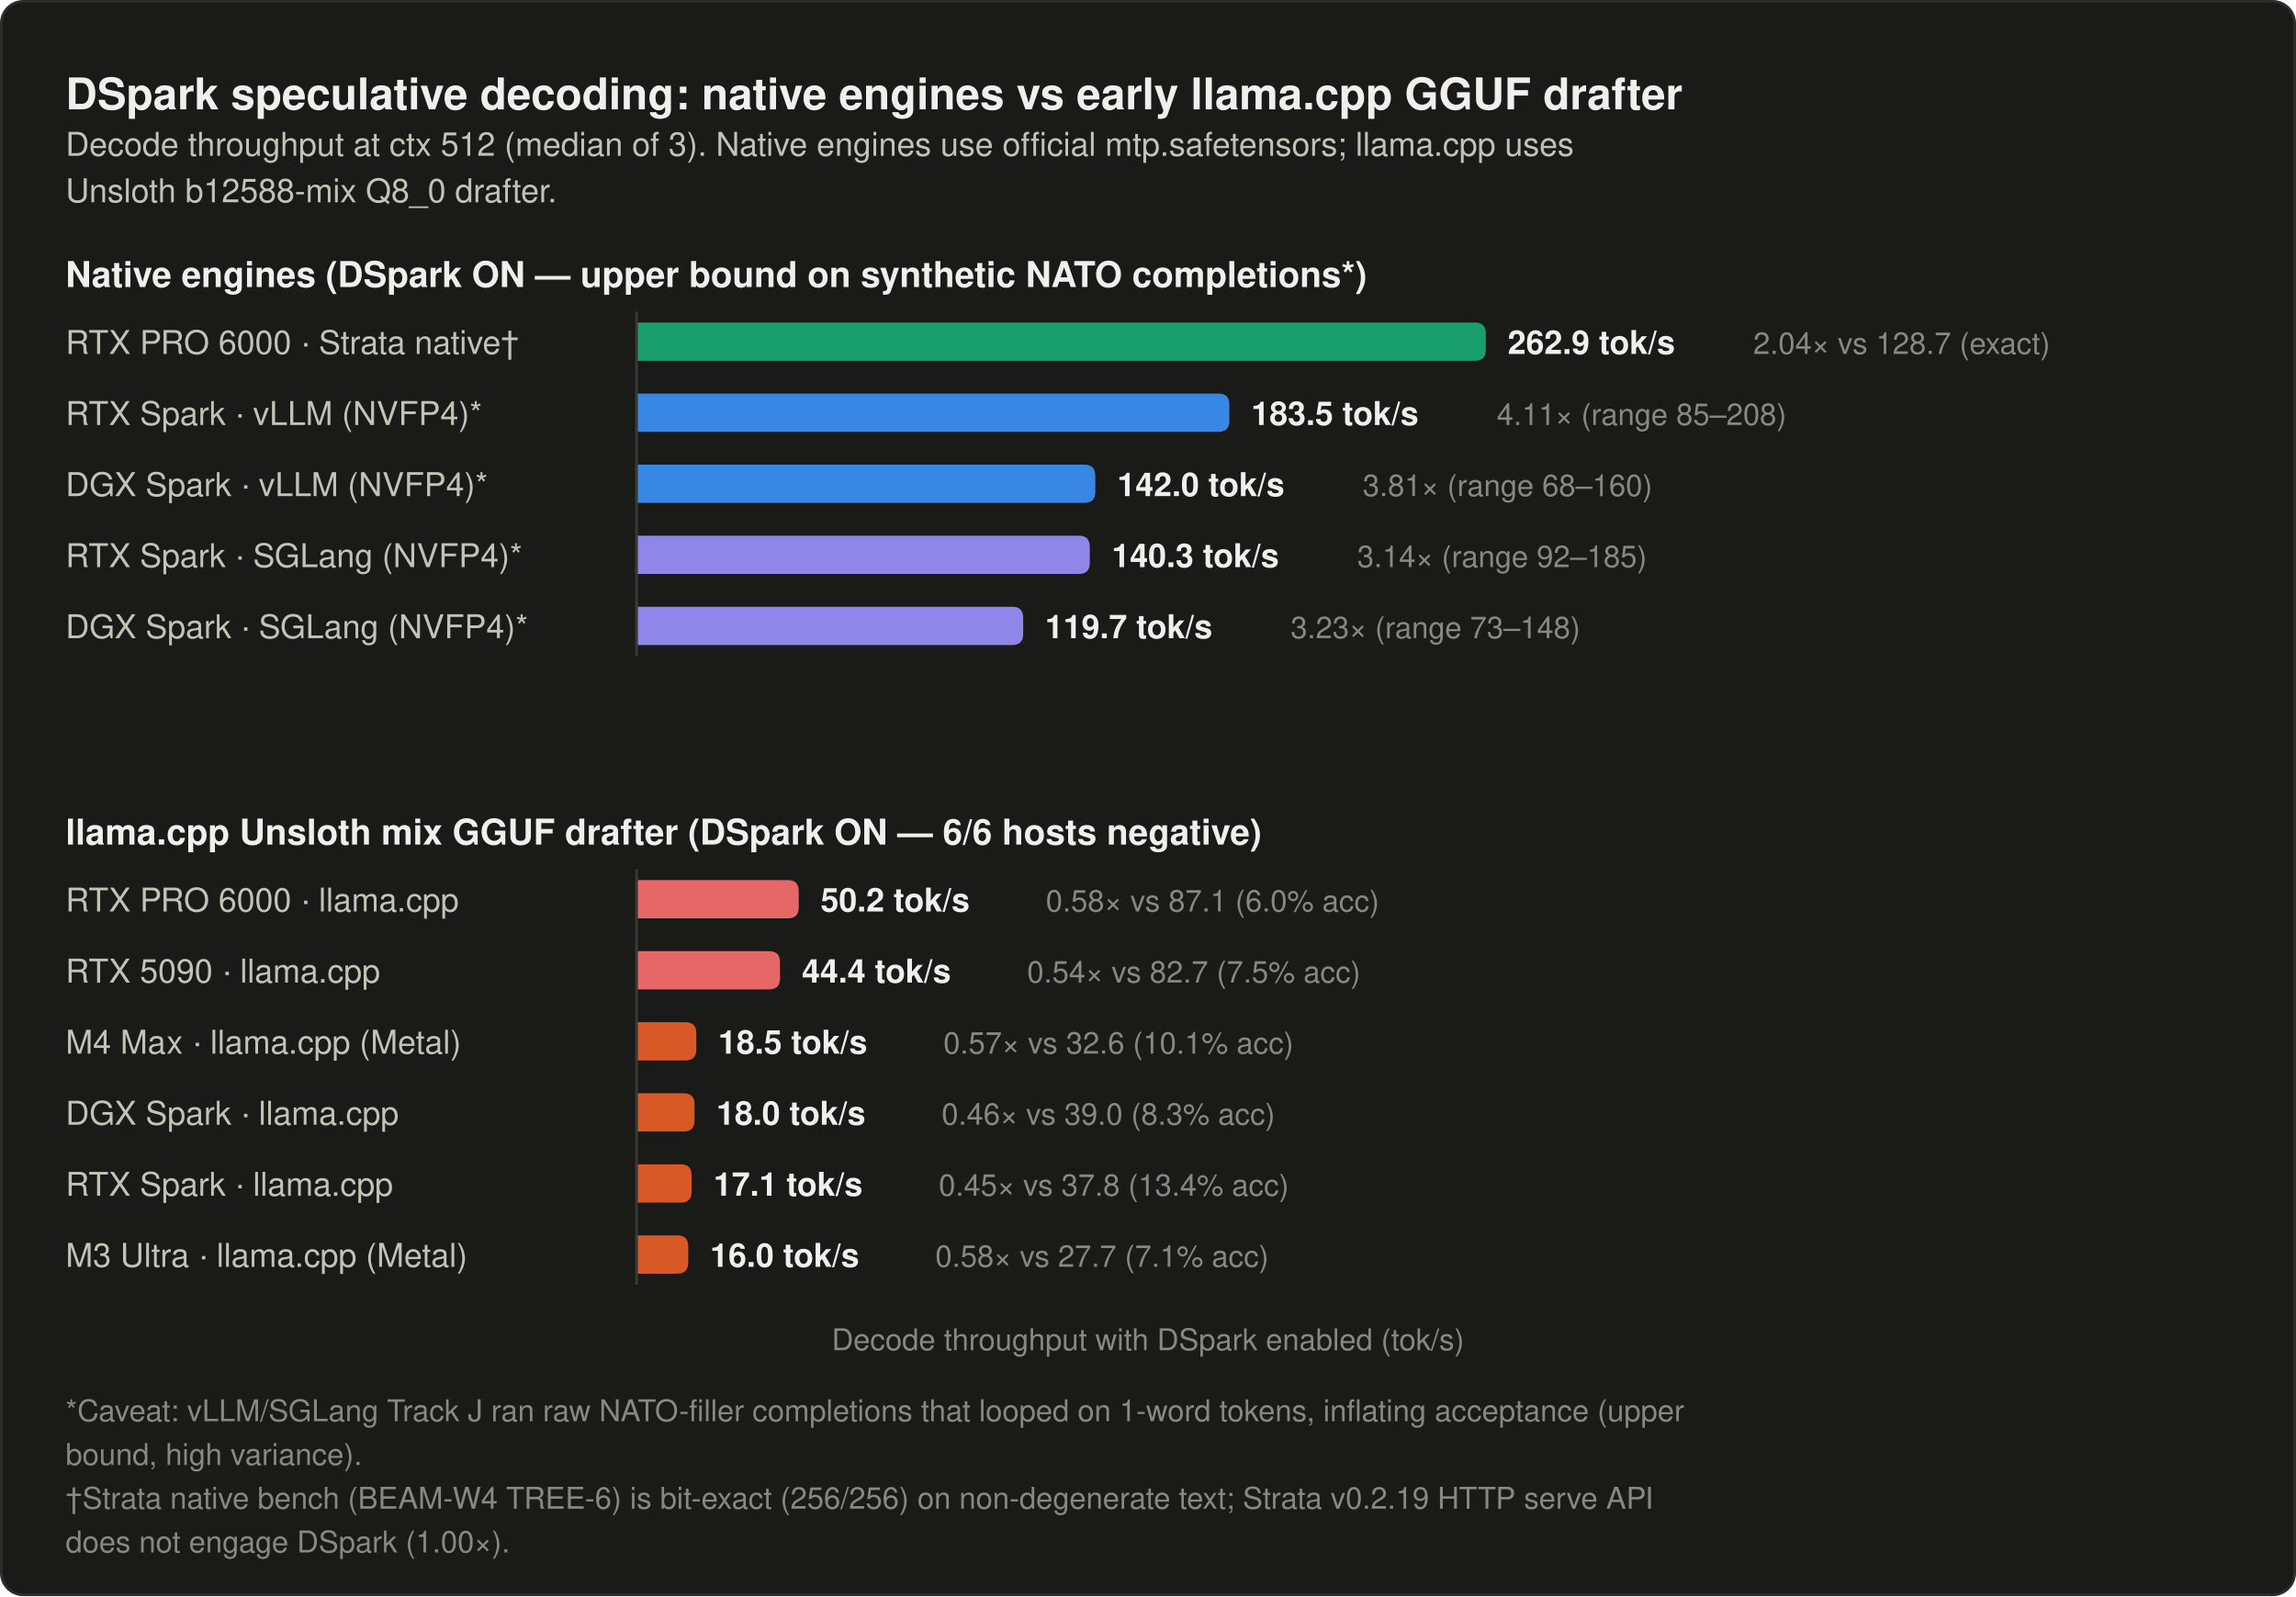
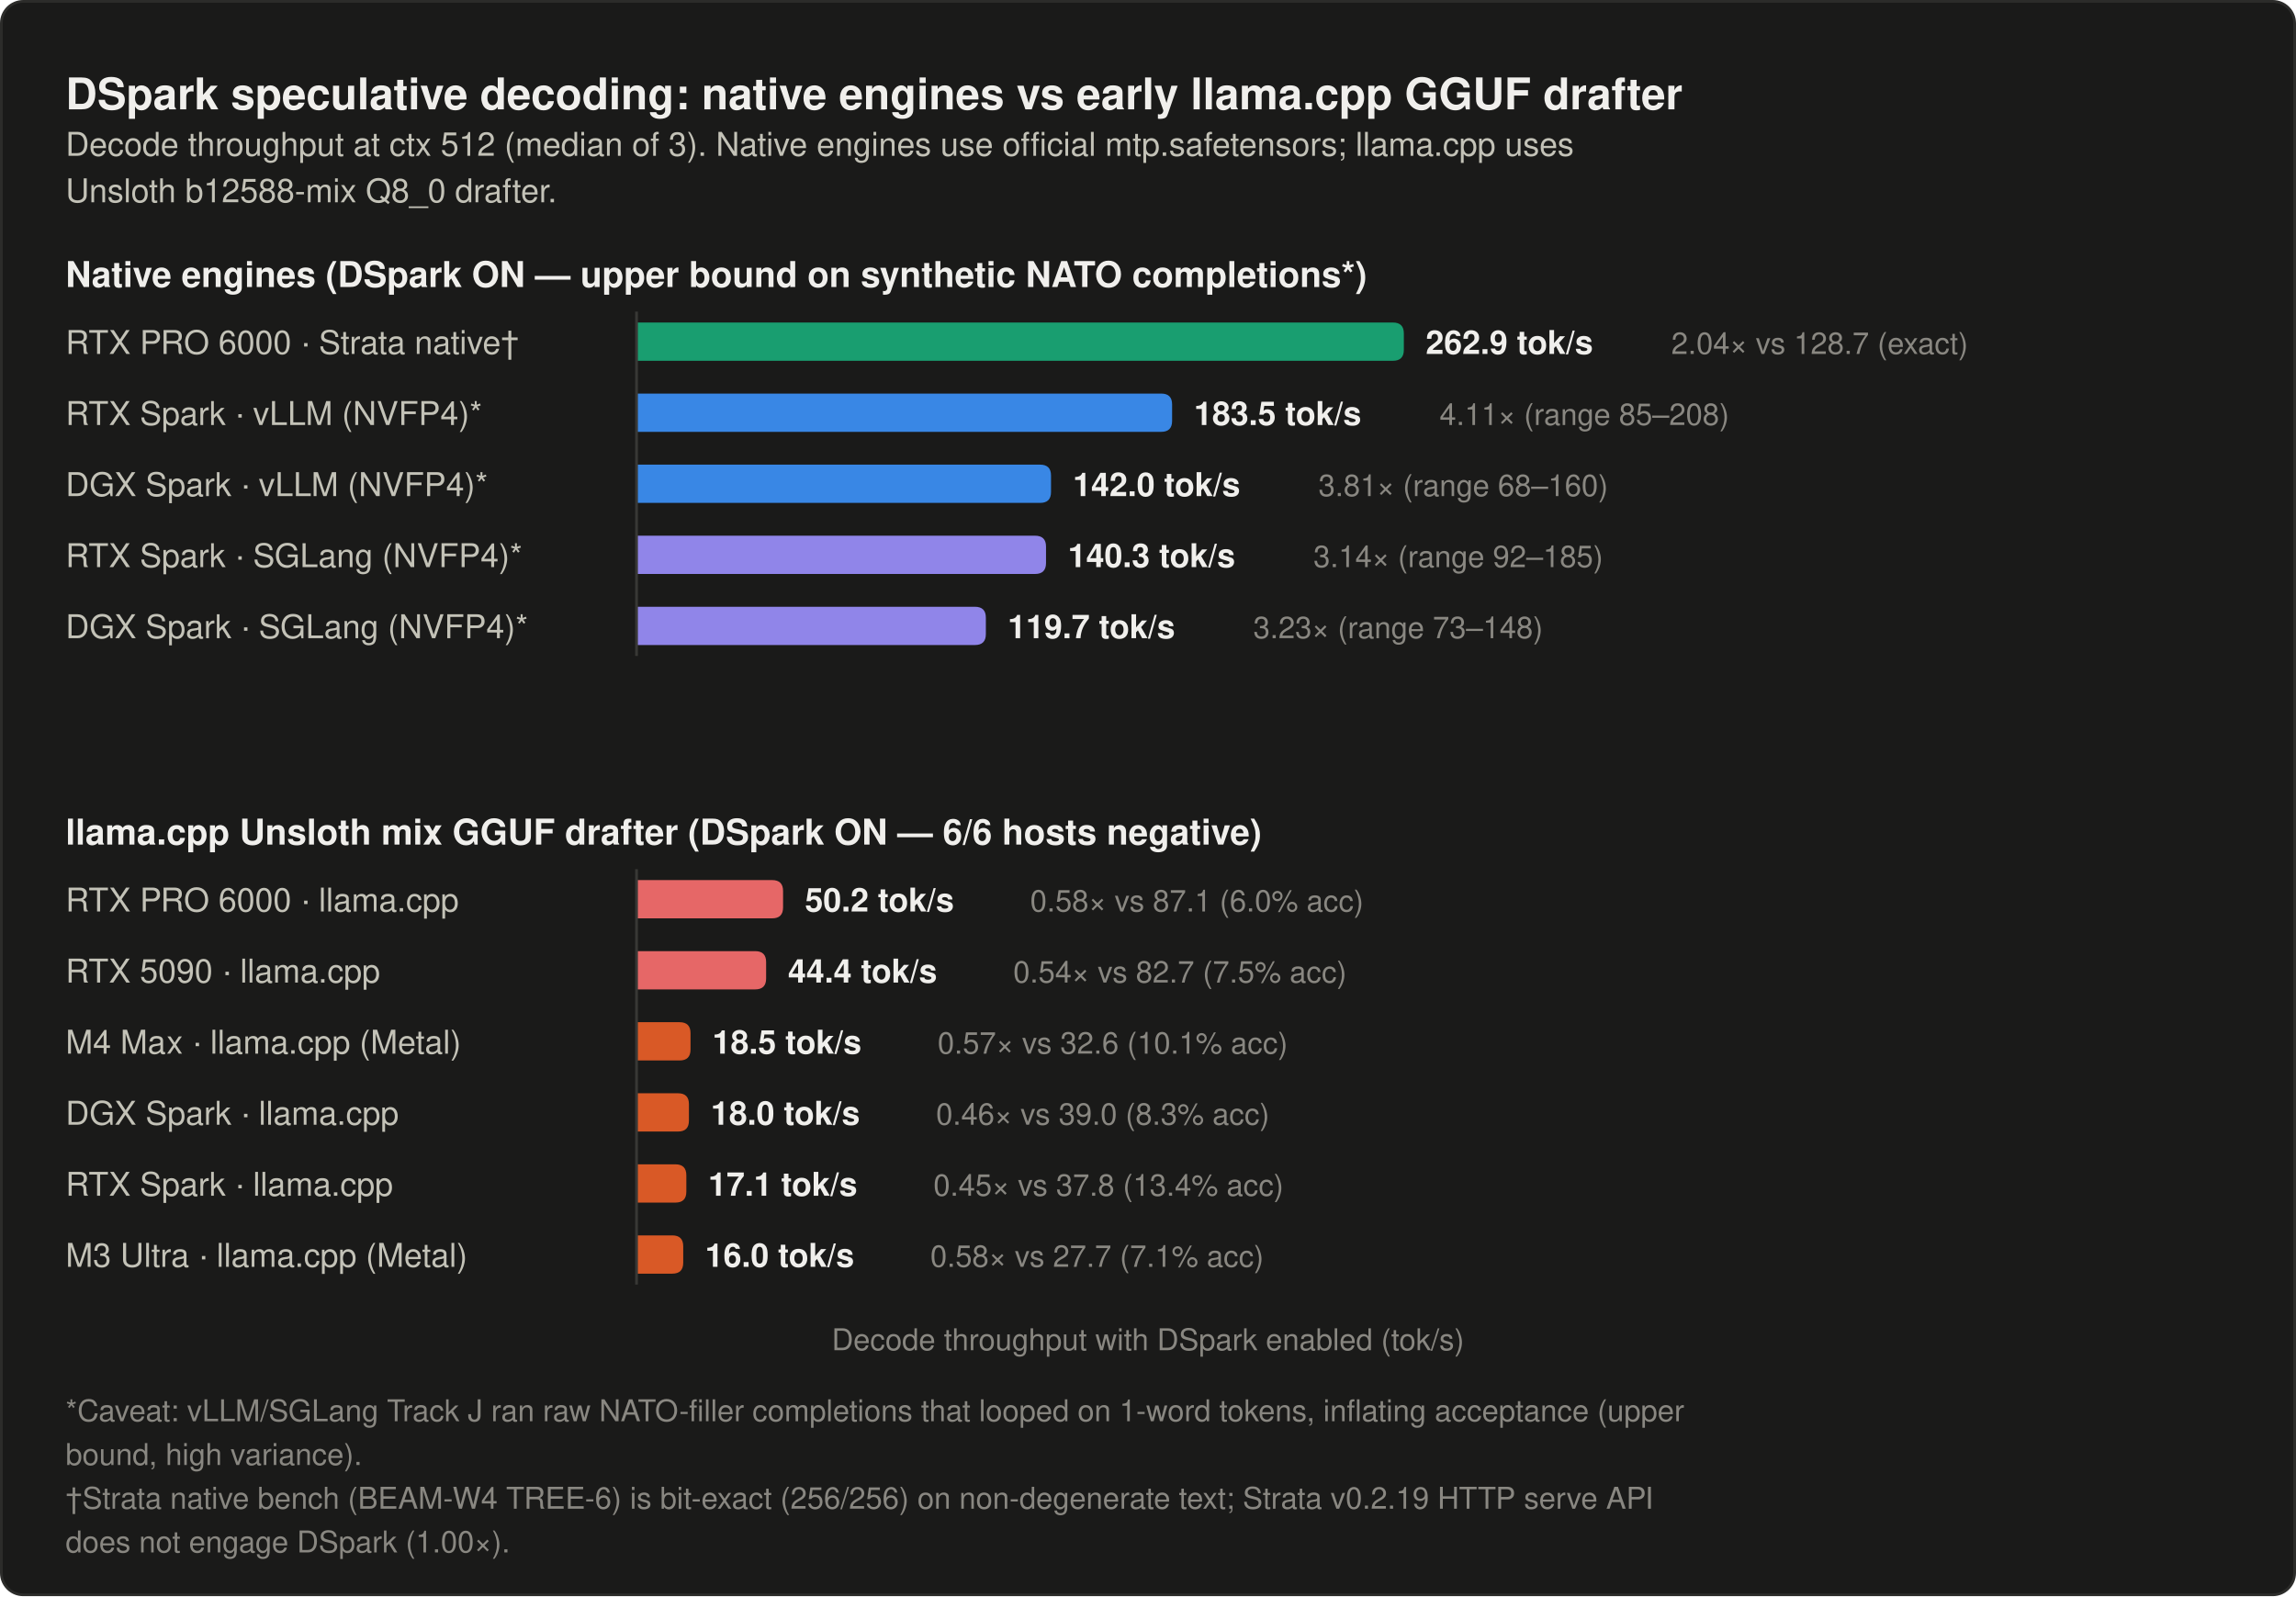
<svg xmlns="http://www.w3.org/2000/svg" width="840" height="584" viewBox="0 0 840 584" role="img" aria-label="DSpark speculative decoding: native engines vs early llama.cpp GGUF drafter Decode throughput at ctx 512 (median of 3). Native engines use official mtp.safetensors; llama.cpp uses Unsloth b12588-mix Q8_0 drafter." font-family="system-ui, -apple-system, 'Segoe UI', Helvetica, Arial, sans-serif" data-x-scale="linear" data-y-scale="linear">
  <rect x="0.5" y="0.5" width="839" height="583" fill="#1a1a19" rx="8" stroke="#2c2c2a" stroke-width="1" />
  <text x="24" y="40" font-size="16" fill="#f0efec" font-weight="600">DSpark speculative decoding: native engines vs early llama.cpp GGUF drafter</text>
  <text x="24" y="57" font-size="12" fill="#c3c2b7">Decode throughput at ctx 512 (median of 3). Native engines use official mtp.safetensors; llama.cpp uses</text>
  <text x="24" y="74" font-size="12" fill="#c3c2b7">Unsloth b12588-mix Q8_0 drafter.</text>
  <text x="24" y="105" font-size="13" fill="#f0efec" font-weight="600">Native engines (DSpark ON — upper bound on synthetic NATO completions*)</text>
  <text x="24" y="129.5" font-size="12" fill="#c3c2b7">RTX PRO 6000 · Strata native†</text>
-   <path d="M232.88,118 H539.6 Q543.6,118 543.6,122 V128 Q543.6,132 539.6,132 H232.88 Z" fill="#199e70" />
-   <text x="551.6" y="129.5" font-size="12" fill="#f0efec" font-weight="600">262.9 tok/s</text>
-   <text x="641.44" y="129.5" font-size="11" fill="#898781">2.04× vs 128.7 (exact)</text>
+   <path d="M232.88,118 H509.6 Q513.6,118 513.6,122 V128 Q513.6,132 509.6,132 H232.88 Z" fill="#199e70" />
+   <text x="521.6" y="129.5" font-size="12" fill="#f0efec" font-weight="600">262.9 tok/s</text>
+   <text x="611.44" y="129.5" font-size="11" fill="#898781">2.04× vs 128.7 (exact)</text>
  <text x="24" y="155.5" font-size="12" fill="#c3c2b7">RTX Spark · vLLM (NVFP4)*</text>
-   <path d="M232.88,144 H445.76 Q449.76,144 449.76,148 V154 Q449.76,158 445.76,158 H232.88 Z" fill="#3987e5" />
-   <text x="457.76" y="155.5" font-size="12" fill="#f0efec" font-weight="600">183.5 tok/s</text>
-   <text x="547.6" y="155.5" font-size="11" fill="#898781">4.11× (range 85–208)</text>
+   <path d="M232.88,144 H424.82 Q428.82,144 428.82,148 V154 Q428.82,158 424.82,158 H232.88 Z" fill="#3987e5" />
+   <text x="436.82" y="155.5" font-size="12" fill="#f0efec" font-weight="600">183.5 tok/s</text>
+   <text x="526.66" y="155.5" font-size="11" fill="#898781">4.11× (range 85–208)</text>
  <text x="24" y="181.5" font-size="12" fill="#c3c2b7">DGX Spark · vLLM (NVFP4)*</text>
-   <path d="M232.88,170 H396.72 Q400.72,170 400.72,174 V180 Q400.72,184 396.72,184 H232.88 Z" fill="#3987e5" />
-   <text x="408.72" y="181.5" font-size="12" fill="#f0efec" font-weight="600">142.0 tok/s</text>
-   <text x="498.56" y="181.5" font-size="11" fill="#898781">3.81× (range 68–160)</text>
+   <path d="M232.88,170 H380.52 Q384.52,170 384.52,174 V180 Q384.52,184 380.52,184 H232.88 Z" fill="#3987e5" />
+   <text x="392.52" y="181.5" font-size="12" fill="#f0efec" font-weight="600">142.0 tok/s</text>
+   <text x="482.36" y="181.5" font-size="11" fill="#898781">3.81× (range 68–160)</text>
  <text x="24" y="207.5" font-size="12" fill="#c3c2b7">RTX Spark · SGLang (NVFP4)*</text>
-   <path d="M232.88,196 H394.7 Q398.7,196 398.7,200 V206 Q398.7,210 394.7,210 H232.88 Z" fill="#9085e9" />
-   <text x="406.7" y="207.5" font-size="12" fill="#f0efec" font-weight="600">140.3 tok/s</text>
-   <text x="496.54" y="207.5" font-size="11" fill="#898781">3.14× (range 92–185)</text>
+   <path d="M232.88,196 H378.69 Q382.69,196 382.69,200 V206 Q382.69,210 378.69,210 H232.88 Z" fill="#9085e9" />
+   <text x="390.69" y="207.5" font-size="12" fill="#f0efec" font-weight="600">140.3 tok/s</text>
+   <text x="480.53" y="207.5" font-size="11" fill="#898781">3.14× (range 92–185)</text>
  <text x="24" y="233.5" font-size="12" fill="#c3c2b7">DGX Spark · SGLang (NVFP4)*</text>
-   <path d="M232.88,222 H370.34 Q374.34,222 374.34,226 V232 Q374.34,236 370.34,236 H232.88 Z" fill="#9085e9" />
-   <text x="382.34" y="233.5" font-size="12" fill="#f0efec" font-weight="600">119.7 tok/s</text>
-   <text x="472.18" y="233.5" font-size="11" fill="#898781">3.23× (range 73–148)</text>
+   <path d="M232.88,222 H356.68 Q360.68,222 360.68,226 V232 Q360.68,236 356.68,236 H232.88 Z" fill="#9085e9" />
+   <text x="368.68" y="233.5" font-size="12" fill="#f0efec" font-weight="600">119.7 tok/s</text>
+   <text x="458.52" y="233.5" font-size="11" fill="#898781">3.23× (range 73–148)</text>
  <line x1="232.88" y1="114" x2="232.88" y2="240" stroke="#383835" stroke-width="1" />
  <text x="24" y="309" font-size="13" fill="#f0efec" font-weight="600">llama.cpp Unsloth mix GGUF drafter (DSpark ON — 6/6 hosts negative)</text>
  <text x="24" y="333.5" font-size="12" fill="#c3c2b7">RTX PRO 6000 · llama.cpp</text>
-   <path d="M232.88,322 H288.22 Q292.22,322 292.22,326 V332 Q292.22,336 288.22,336 H232.88 Z" fill="#e66767" />
-   <text x="300.22" y="333.5" font-size="12" fill="#f0efec" font-weight="600">50.2 tok/s</text>
-   <text x="382.62" y="333.5" font-size="11" fill="#898781">0.58× vs 87.1 (6.0% acc)</text>
+   <path d="M232.88,322 H282.49 Q286.49,322 286.49,326 V332 Q286.49,336 282.49,336 H232.88 Z" fill="#e66767" />
+   <text x="294.49" y="333.5" font-size="12" fill="#f0efec" font-weight="600">50.2 tok/s</text>
+   <text x="376.89" y="333.5" font-size="11" fill="#898781">0.58× vs 87.1 (6.0% acc)</text>
  <text x="24" y="359.5" font-size="12" fill="#c3c2b7">RTX 5090 · llama.cpp</text>
-   <path d="M232.88,348 H281.36 Q285.36,348 285.36,352 V358 Q285.36,362 281.36,362 H232.88 Z" fill="#e66767" />
-   <text x="293.36" y="359.5" font-size="12" fill="#f0efec" font-weight="600">44.4 tok/s</text>
-   <text x="375.76" y="359.5" font-size="11" fill="#898781">0.54× vs 82.7 (7.5% acc)</text>
+   <path d="M232.88,348 H276.29 Q280.29,348 280.29,352 V358 Q280.29,362 276.29,362 H232.88 Z" fill="#e66767" />
+   <text x="288.29" y="359.5" font-size="12" fill="#f0efec" font-weight="600">44.4 tok/s</text>
+   <text x="370.69" y="359.5" font-size="11" fill="#898781">0.54× vs 82.7 (7.5% acc)</text>
  <text x="24" y="385.5" font-size="12" fill="#c3c2b7">M4 Max · llama.cpp (Metal)</text>
-   <path d="M232.88,374 H250.75 Q254.75,374 254.75,378 V384 Q254.75,388 250.75,388 H232.88 Z" fill="#d95926" />
-   <text x="262.75" y="385.5" font-size="12" fill="#f0efec" font-weight="600">18.5 tok/s</text>
-   <text x="345.15" y="385.5" font-size="11" fill="#898781">0.57× vs 32.6 (10.1% acc)</text>
+   <path d="M232.88,374 H248.63 Q252.63,374 252.63,378 V384 Q252.63,388 248.63,388 H232.88 Z" fill="#d95926" />
+   <text x="260.63" y="385.5" font-size="12" fill="#f0efec" font-weight="600">18.5 tok/s</text>
+   <text x="343.03" y="385.5" font-size="11" fill="#898781">0.57× vs 32.6 (10.1% acc)</text>
  <text x="24" y="411.5" font-size="12" fill="#c3c2b7">DGX Spark · llama.cpp</text>
-   <path d="M232.88,400 H250.1 Q254.1,400 254.1,404 V410 Q254.1,414 250.1,414 H232.88 Z" fill="#d95926" />
-   <text x="262.1" y="411.5" font-size="12" fill="#f0efec" font-weight="600">18.0 tok/s</text>
-   <text x="344.5" y="411.5" font-size="11" fill="#898781">0.46× vs 39.0 (8.3% acc)</text>
+   <path d="M232.88,400 H248.05 Q252.05,400 252.05,404 V410 Q252.05,414 248.05,414 H232.88 Z" fill="#d95926" />
+   <text x="260.05" y="411.5" font-size="12" fill="#f0efec" font-weight="600">18.0 tok/s</text>
+   <text x="342.45" y="411.5" font-size="11" fill="#898781">0.46× vs 39.0 (8.3% acc)</text>
  <text x="24" y="437.5" font-size="12" fill="#c3c2b7">RTX Spark · llama.cpp</text>
-   <path d="M232.88,426 H249.04 Q253.04,426 253.04,430 V436 Q253.04,440 249.04,440 H232.88 Z" fill="#d95926" />
-   <text x="261.04" y="437.5" font-size="12" fill="#f0efec" font-weight="600">17.1 tok/s</text>
-   <text x="343.44" y="437.5" font-size="11" fill="#898781">0.45× vs 37.8 (13.4% acc)</text>
+   <path d="M232.88,426 H247.1 Q251.1,426 251.1,430 V436 Q251.1,440 247.1,440 H232.88 Z" fill="#d95926" />
+   <text x="259.1" y="437.5" font-size="12" fill="#f0efec" font-weight="600">17.1 tok/s</text>
+   <text x="341.5" y="437.5" font-size="11" fill="#898781">0.45× vs 37.8 (13.4% acc)</text>
  <text x="24" y="463.5" font-size="12" fill="#c3c2b7">M3 Ultra · llama.cpp (Metal)</text>
-   <path d="M232.88,452 H247.79 Q251.79,452 251.79,456 V462 Q251.79,466 247.79,466 H232.88 Z" fill="#d95926" />
-   <text x="259.79" y="463.5" font-size="12" fill="#f0efec" font-weight="600">16.0 tok/s</text>
-   <text x="342.19" y="463.5" font-size="11" fill="#898781">0.58× vs 27.7 (7.1% acc)</text>
+   <path d="M232.88,452 H245.96 Q249.96,452 249.96,456 V462 Q249.96,466 245.96,466 H232.88 Z" fill="#d95926" />
+   <text x="257.96" y="463.5" font-size="12" fill="#f0efec" font-weight="600">16.0 tok/s</text>
+   <text x="340.36" y="463.5" font-size="11" fill="#898781">0.58× vs 27.7 (7.1% acc)</text>
  <line x1="232.88" y1="318" x2="232.88" y2="470" stroke="#383835" stroke-width="1" />
  <text x="420" y="494" font-size="11" fill="#898781" text-anchor="middle">Decode throughput with DSpark enabled (tok/s)</text>
  <text x="24" y="520" font-size="11" fill="#898781">*Caveat: vLLM/SGLang Track J ran raw NATO-filler completions that looped on 1-word tokens, inflating acceptance (upper</text>
  <text x="24" y="536" font-size="11" fill="#898781">bound, high variance).</text>
  <text x="24" y="552" font-size="11" fill="#898781">†Strata native bench (BEAM-W4 TREE-6) is bit-exact (256/256) on non-degenerate text; Strata v0.2.19 HTTP serve API</text>
  <text x="24" y="568" font-size="11" fill="#898781">does not engage DSpark (1.00×).</text>
</svg>
